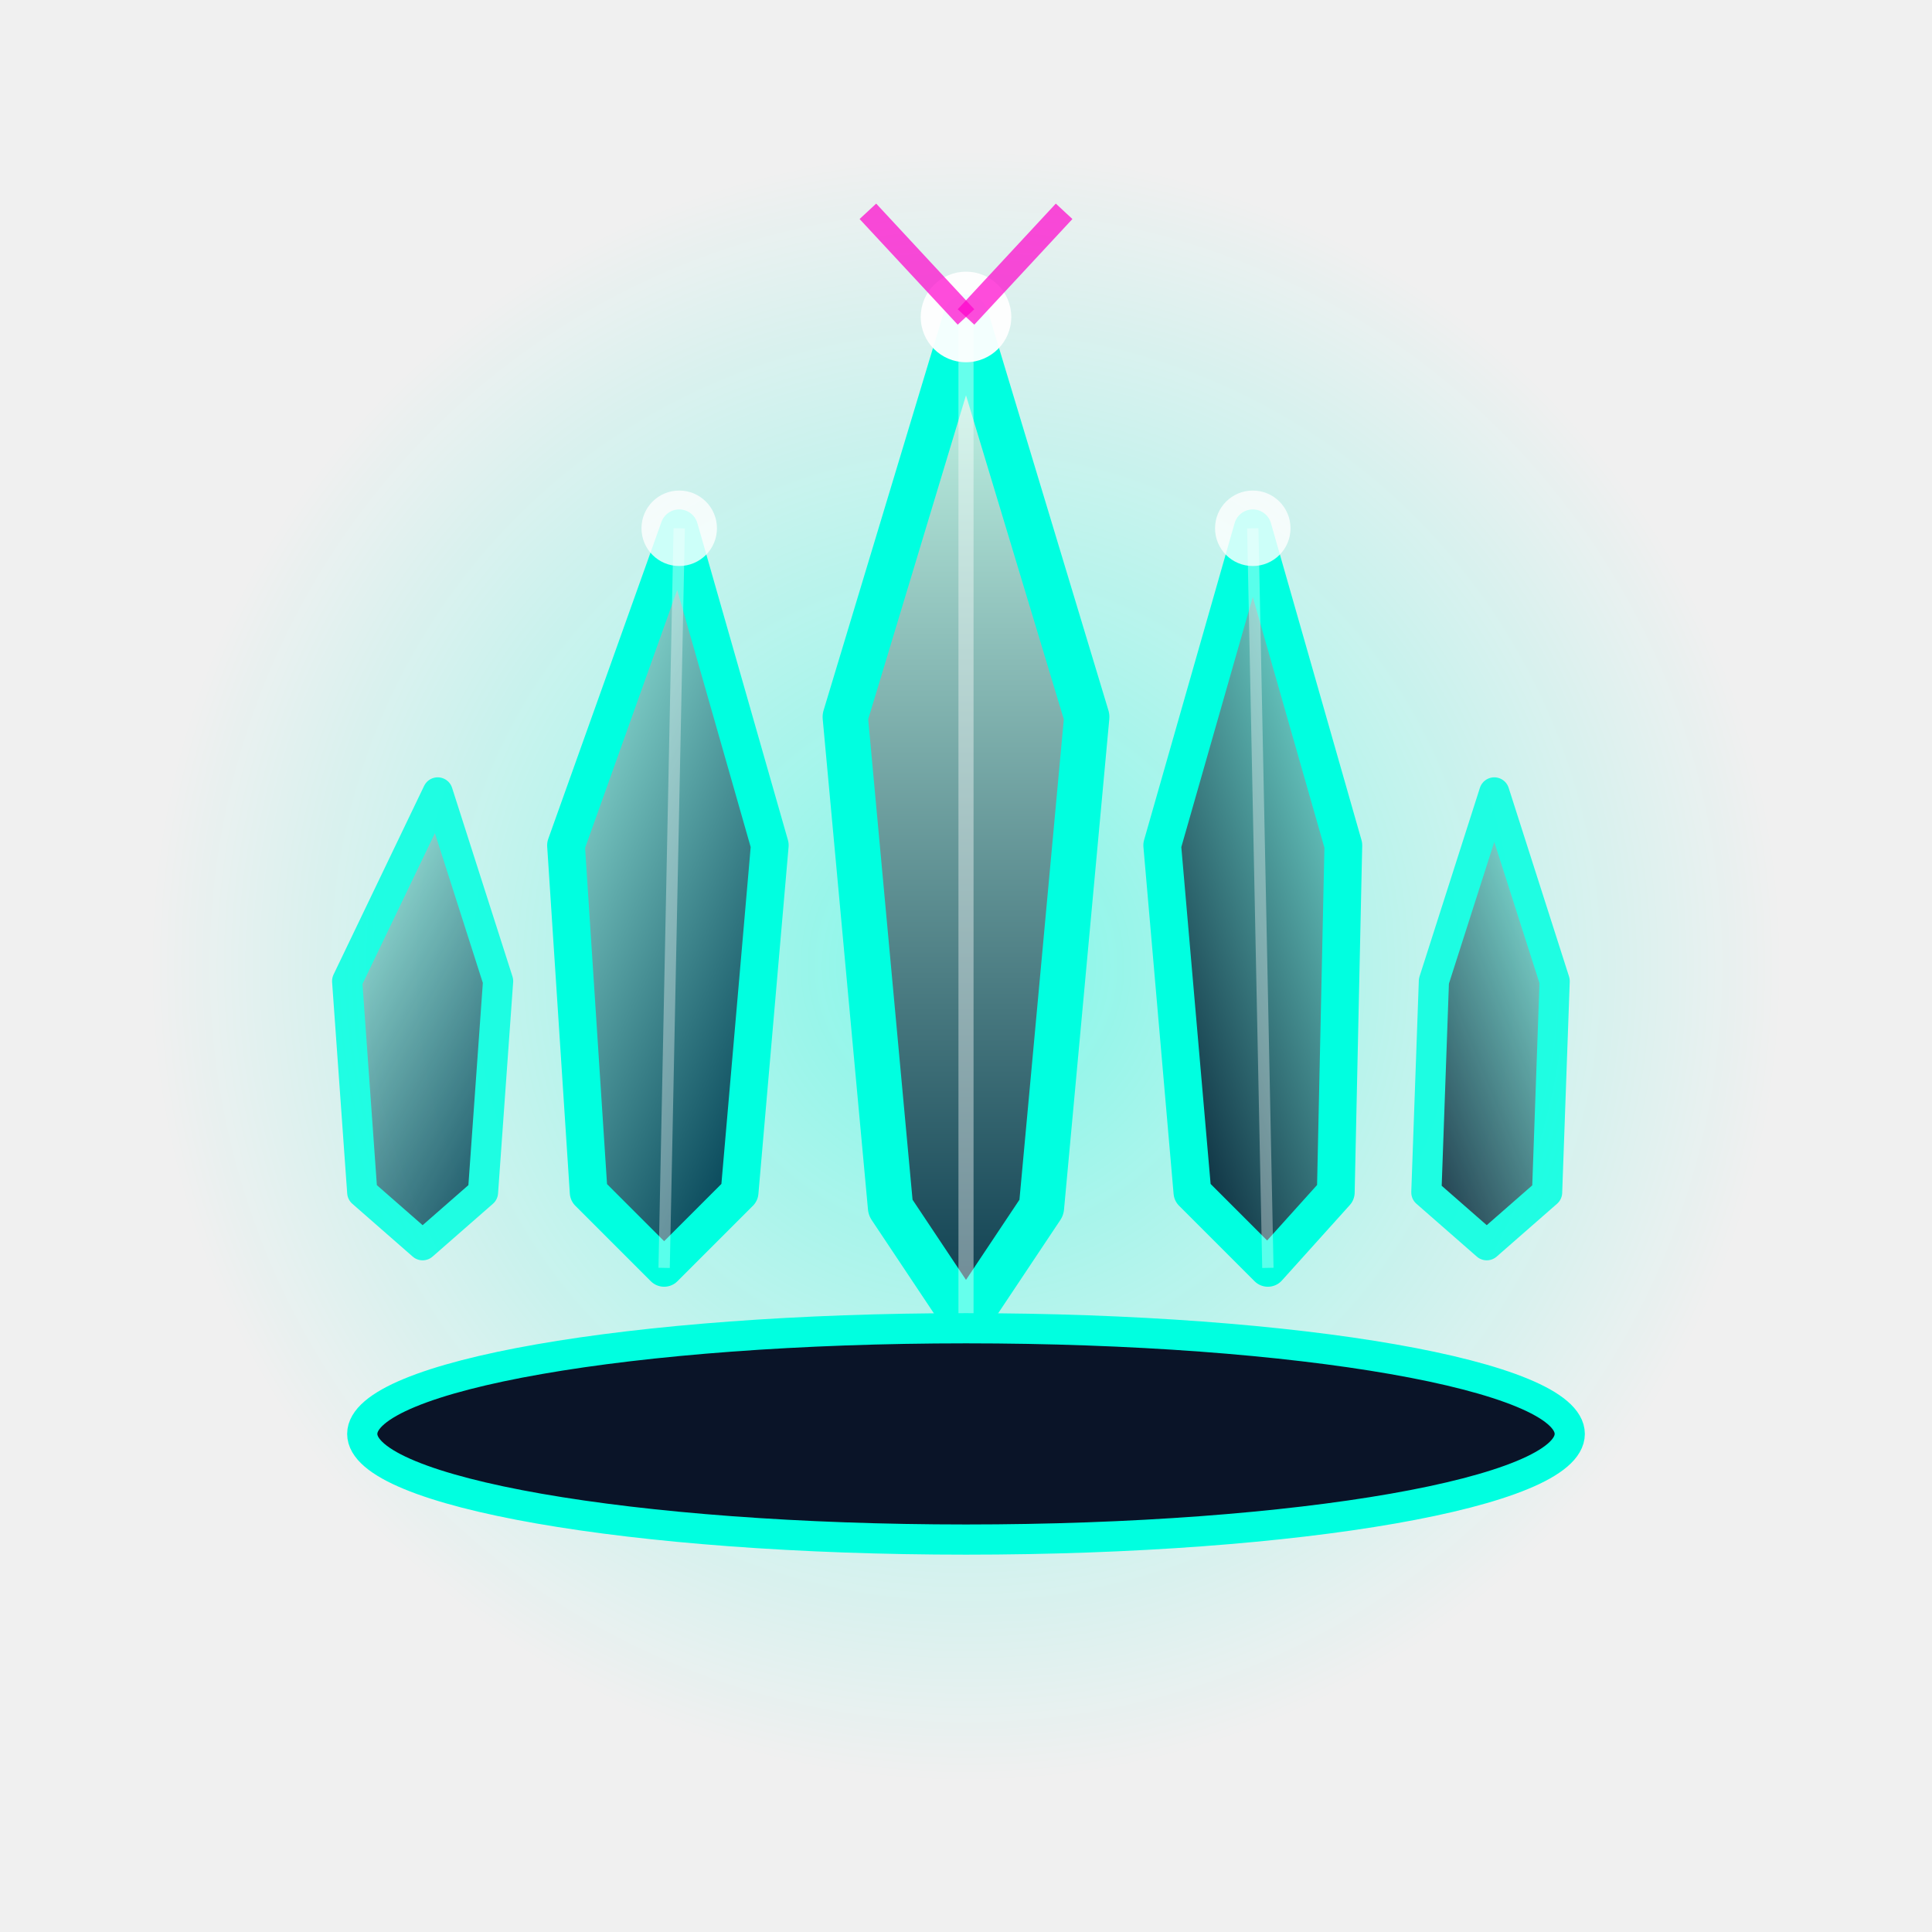
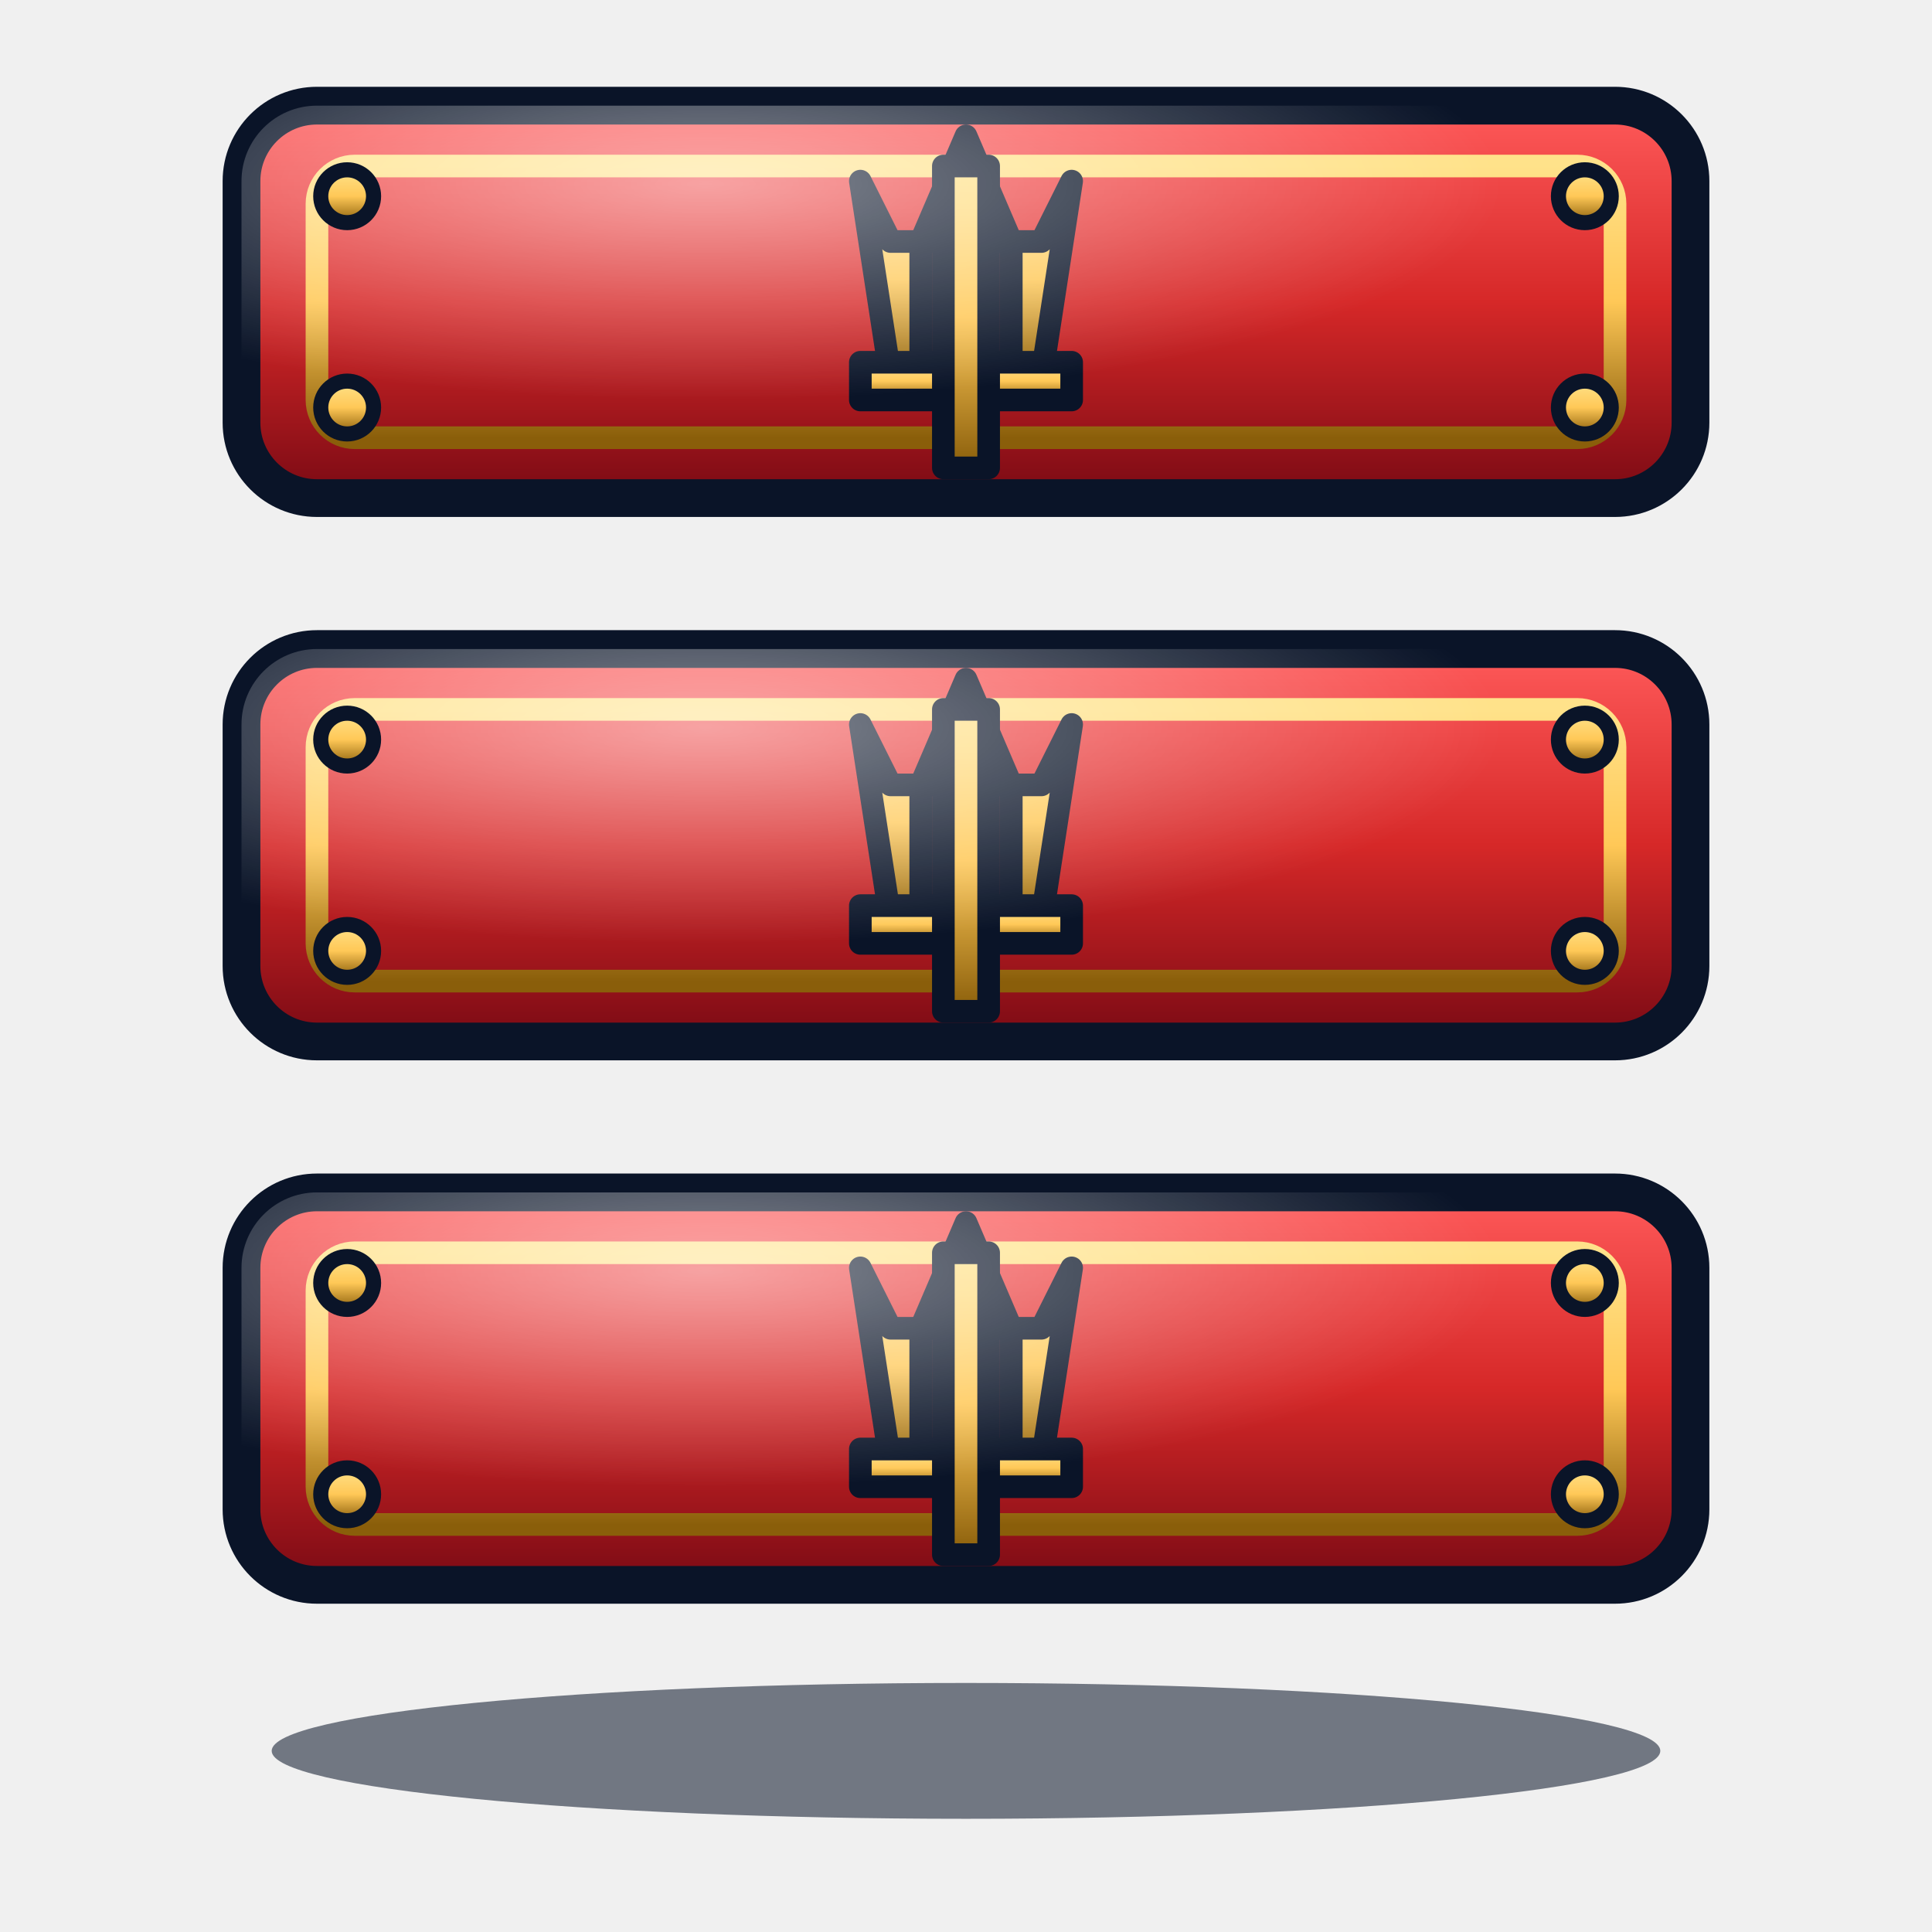
<svg xmlns="http://www.w3.org/2000/svg" viewBox="0 0 256 256" width="256" height="256">
  <defs>
-     <radialGradient id="glow10" cx="50%" cy="50%" r="50%">
-       <stop offset="0%" stop-color="#00ffe0" stop-opacity="0.45" />
-       <stop offset="100%" stop-color="#00ffe0" stop-opacity="0" />
+     <linearGradient id="b10r" x1="0" y1="0" x2="0" y2="1">
+       <stop offset="0" stop-color="#ff5a5a" />
+       <stop offset="0.5" stop-color="#d62828" />
+       <stop offset="1" stop-color="#7a0a14" />
+     </linearGradient>
+     <linearGradient id="b10g" x1="0" y1="0" x2="0" y2="1">
+       <stop offset="0" stop-color="#ffe28a" />
+       <stop offset="0.5" stop-color="#ffc857" />
+       <stop offset="1" stop-color="#8a5e0a" />
+     </linearGradient>
+     <radialGradient id="hl10" cx="32%" cy="20%" r="55%">
+       <stop offset="0" stop-color="#ffffff" stop-opacity="0.5" />
+       <stop offset="1" stop-color="#ffffff" stop-opacity="0" />
    </radialGradient>
-     <linearGradient id="xtal10a" x1="0%" y1="0%" x2="60%" y2="100%">
-       <stop offset="0%" stop-color="#aaffef" />
-       <stop offset="100%" stop-color="#0a4a5c" />
-     </linearGradient>
-     <linearGradient id="xtal10b" x1="100%" y1="0%" x2="30%" y2="100%">
-       <stop offset="0%" stop-color="#88ffee" />
-       <stop offset="100%" stop-color="#0a2a3c" />
-     </linearGradient>
-     <linearGradient id="xtal10c" x1="50%" y1="0%" x2="50%" y2="100%">
-       <stop offset="0%" stop-color="#ccffee" />
-       <stop offset="100%" stop-color="#0a3a4c" />
-     </linearGradient>
  </defs>
-   <ellipse cx="128" cy="128" rx="110" ry="110" fill="url(#glow10)" />
-   <polygon points="128,42 144,95 138,160 128,175 118,160 112,95" fill="url(#xtal10c)" stroke="#00ffe0" stroke-width="6" stroke-linejoin="round" />
-   <line x1="128" y1="42" x2="128" y2="175" stroke="white" stroke-width="2" opacity="0.4" />
-   <polygon points="90,70 102,112 98,158 88,168 78,158 75,112" fill="url(#xtal10a)" stroke="#00ffe0" stroke-width="5" stroke-linejoin="round" />
-   <line x1="90" y1="70" x2="88" y2="168" stroke="white" stroke-width="1.5" opacity="0.35" />
-   <polygon points="166,70 178,112 177,158 168,168 158,158 154,112" fill="url(#xtal10b)" stroke="#00ffe0" stroke-width="5" stroke-linejoin="round" />
-   <line x1="166" y1="70" x2="168" y2="168" stroke="white" stroke-width="1.5" opacity="0.35" />
-   <polygon points="58,105 66,130 64,158 56,165 48,158 46,130" fill="url(#xtal10a)" stroke="#00ffe0" stroke-width="4" stroke-linejoin="round" opacity="0.85" />
-   <polygon points="198,105 206,130 205,158 197,165 189,158 190,130" fill="url(#xtal10b)" stroke="#00ffe0" stroke-width="4" stroke-linejoin="round" opacity="0.85" />
-   <ellipse cx="128" cy="190" rx="80" ry="14" fill="#0a1428" stroke="#00ffe0" stroke-width="4" />
-   <circle cx="128" cy="42" r="6" fill="white" opacity="0.95" />
-   <circle cx="90" cy="70" r="5" fill="white" opacity="0.8" />
-   <circle cx="166" cy="70" r="5" fill="white" opacity="0.8" />
-   <line x1="128" y1="42" x2="115" y2="28" stroke="#ff00cc" stroke-width="3" opacity="0.7" />
-   <line x1="128" y1="42" x2="141" y2="28" stroke="#ff00cc" stroke-width="3" opacity="0.7" />
+   <ellipse cx="128" cy="232" rx="92" ry="9" fill="#0a1428" opacity="0.55" />
+   <rect x="32" y="14" width="192" height="52" rx="10" fill="url(#b10r)" stroke="#0a1428" stroke-width="5" />
+   <rect x="42" y="22" width="172" height="36" rx="5" fill="none" stroke="url(#b10g)" stroke-width="3" />
+   <g stroke="#0a1428" stroke-width="3" stroke-linejoin="round" stroke-linecap="round" fill="url(#b10g)">
+     <path d="M128 18 L122 32 L134 32 Z" />
+     <path d="M114 24 L118 50 L122 50 L122 32 L118 32 Z" />
+     <path d="M142 24 L138 50 L134 50 L134 32 L138 32 Z" />
+     <rect x="114" y="48" width="28" height="5" />
+     <rect x="125" y="22" width="6" height="40" />
+   </g>
+   <rect x="32" y="14" width="192" height="52" rx="10" fill="url(#hl10)" />
+   <rect x="32" y="86" width="192" height="52" rx="10" fill="url(#b10r)" stroke="#0a1428" stroke-width="5" />
+   <rect x="42" y="94" width="172" height="36" rx="5" fill="none" stroke="url(#b10g)" stroke-width="3" />
+   <g stroke="#0a1428" stroke-width="3" stroke-linejoin="round" stroke-linecap="round" fill="url(#b10g)">
+     <path d="M128 90 L122 104 L134 104 Z" />
+     <path d="M114 96 L118 122 L122 122 L122 104 L118 104 Z" />
+     <path d="M142 96 L138 122 L134 122 L134 104 L138 104 Z" />
+     <rect x="114" y="120" width="28" height="5" />
+     <rect x="125" y="94" width="6" height="40" />
+   </g>
+   <rect x="32" y="86" width="192" height="52" rx="10" fill="url(#hl10)" />
+   <rect x="32" y="158" width="192" height="52" rx="10" fill="url(#b10r)" stroke="#0a1428" stroke-width="5" />
+   <rect x="42" y="166" width="172" height="36" rx="5" fill="none" stroke="url(#b10g)" stroke-width="3" />
+   <g stroke="#0a1428" stroke-width="3" stroke-linejoin="round" stroke-linecap="round" fill="url(#b10g)">
+     <path d="M128 162 L122 176 L134 176 Z" />
+     <path d="M114 168 L118 194 L122 194 L122 176 L118 176 Z" />
+     <path d="M142 168 L138 194 L134 194 L134 176 L138 176 Z" />
+     <rect x="114" y="192" width="28" height="5" />
+     <rect x="125" y="166" width="6" height="40" />
+   </g>
+   <rect x="32" y="158" width="192" height="52" rx="10" fill="url(#hl10)" />
+   <g fill="url(#b10g)" stroke="#0a1428" stroke-width="2">
+     <circle cx="46" cy="26" r="3.5" />
+     <circle cx="210" cy="26" r="3.5" />
+     <circle cx="46" cy="54" r="3.5" />
+     <circle cx="210" cy="54" r="3.5" />
+     <circle cx="46" cy="98" r="3.5" />
+     <circle cx="210" cy="98" r="3.5" />
+     <circle cx="46" cy="126" r="3.5" />
+     <circle cx="210" cy="126" r="3.5" />
+     <circle cx="46" cy="170" r="3.5" />
+     <circle cx="210" cy="170" r="3.5" />
+     <circle cx="46" cy="198" r="3.5" />
+     <circle cx="210" cy="198" r="3.5" />
+   </g>
</svg>
